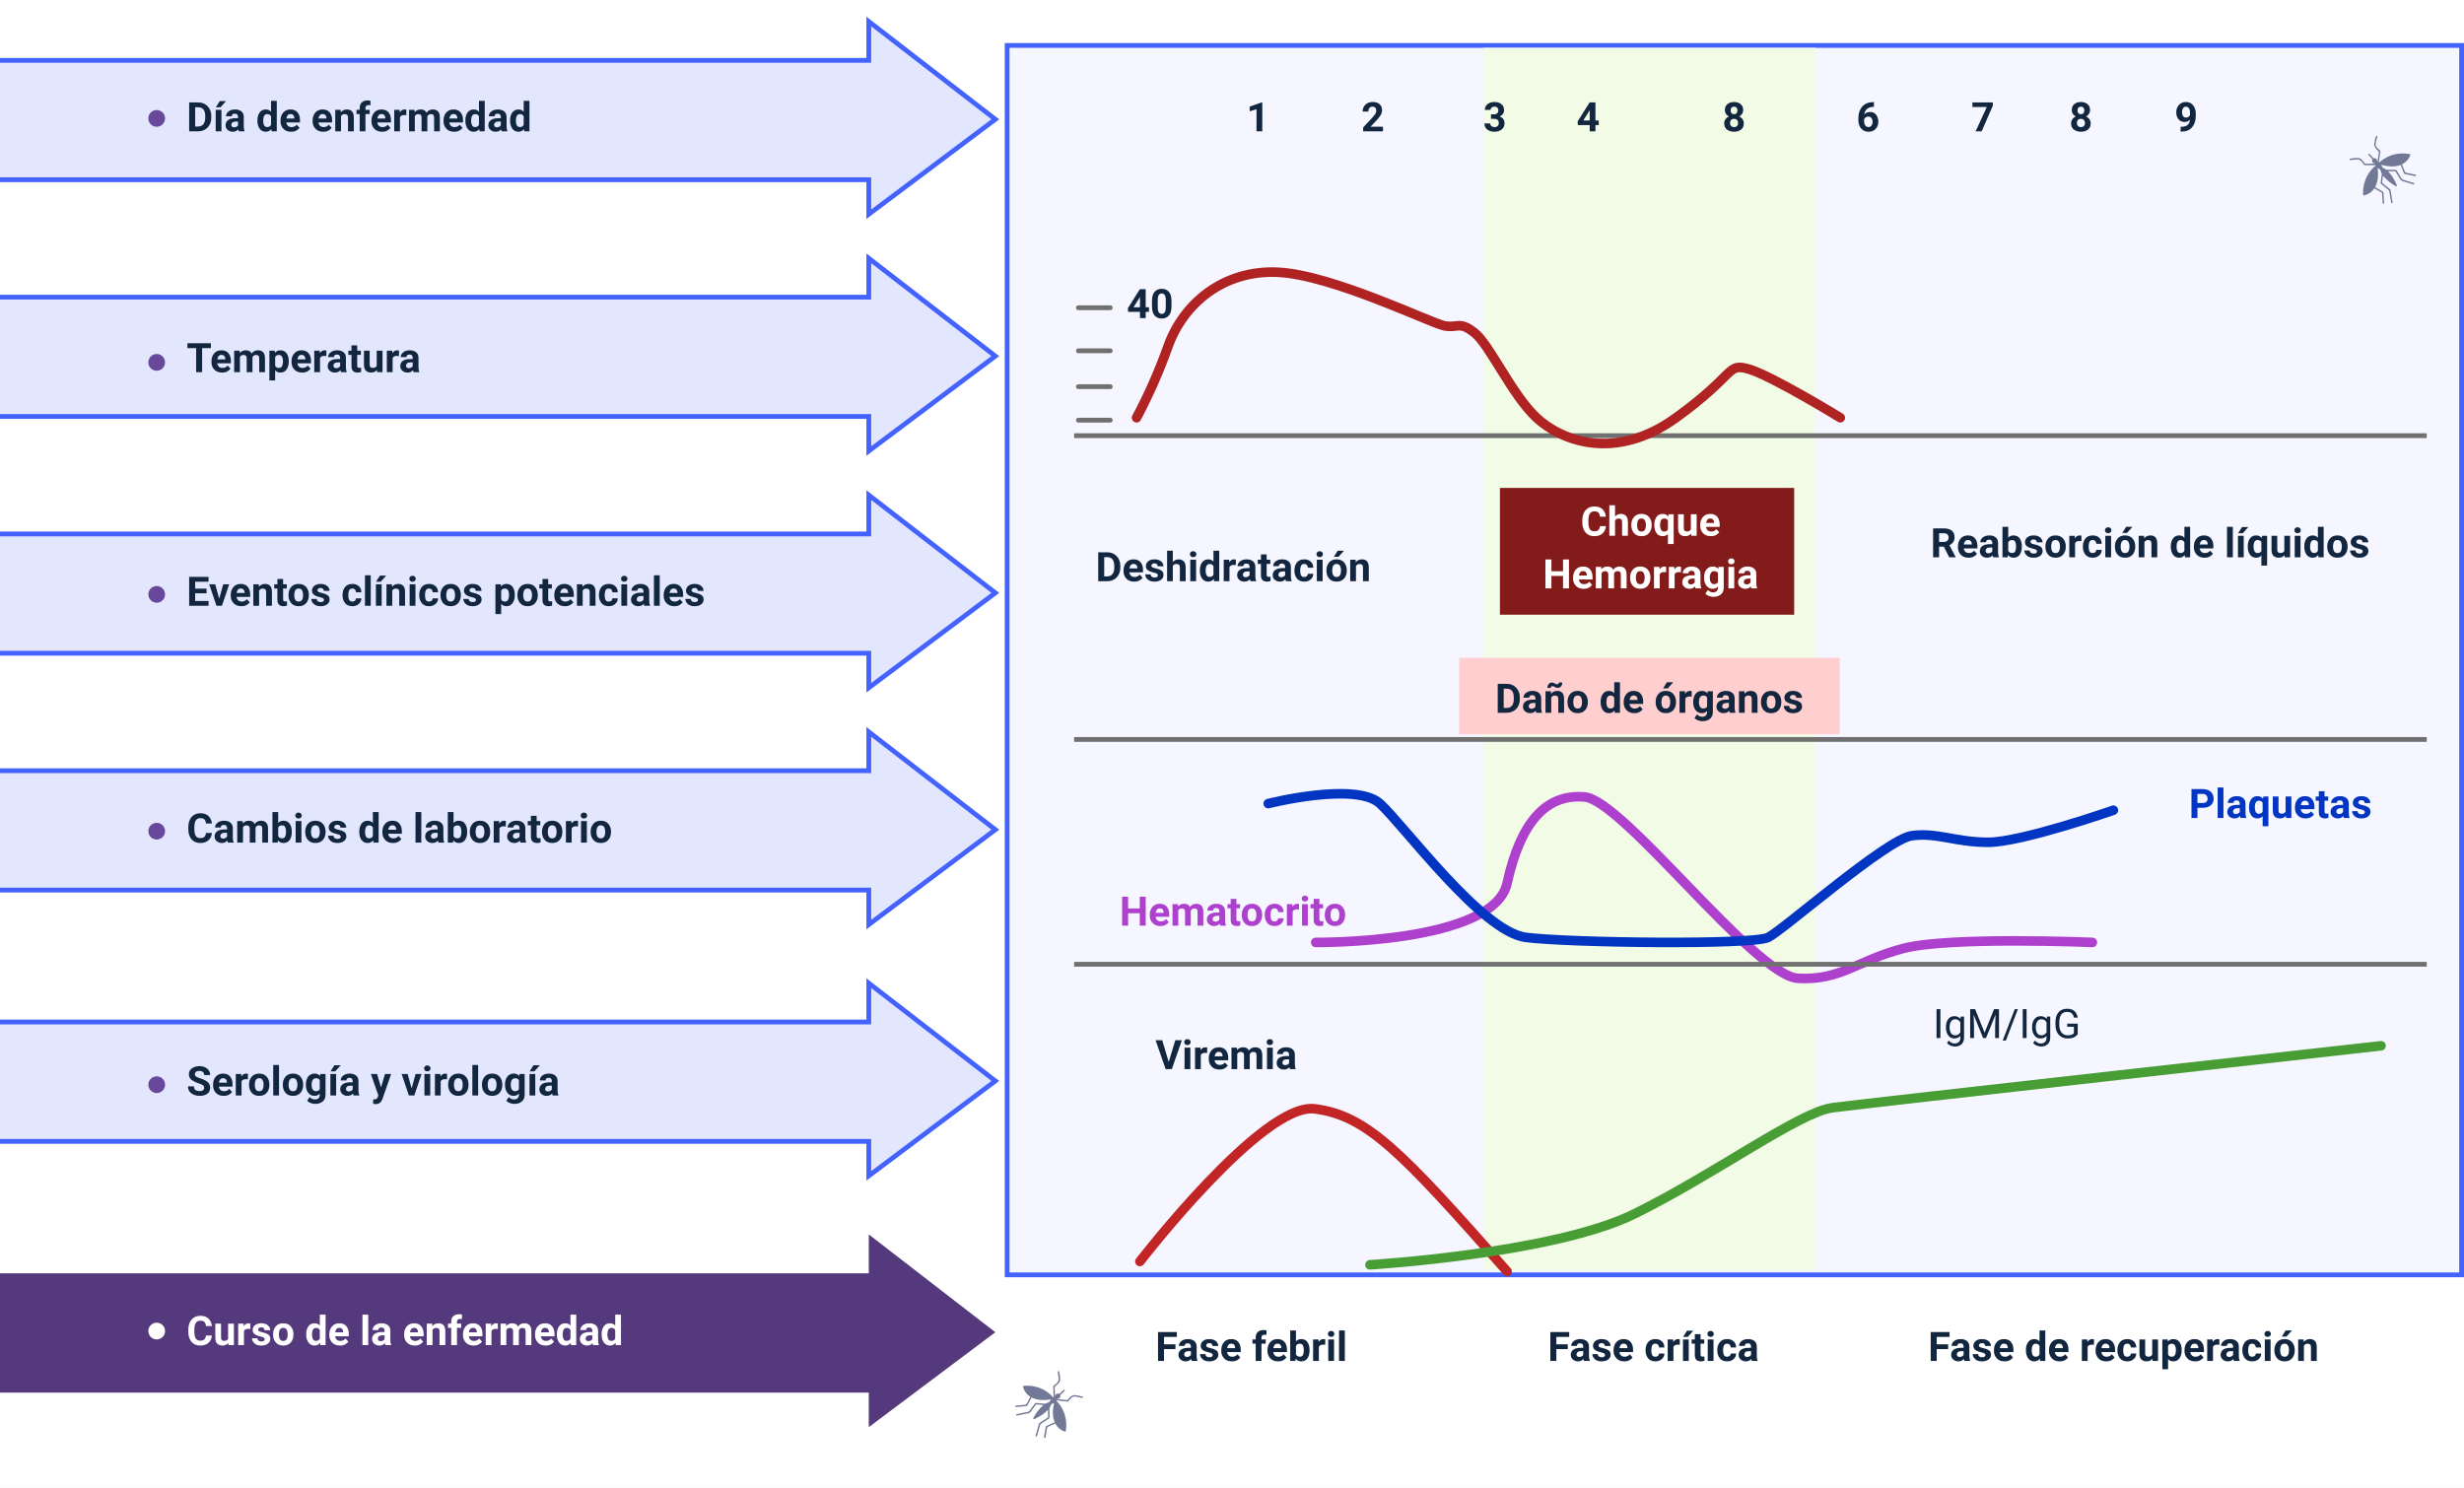
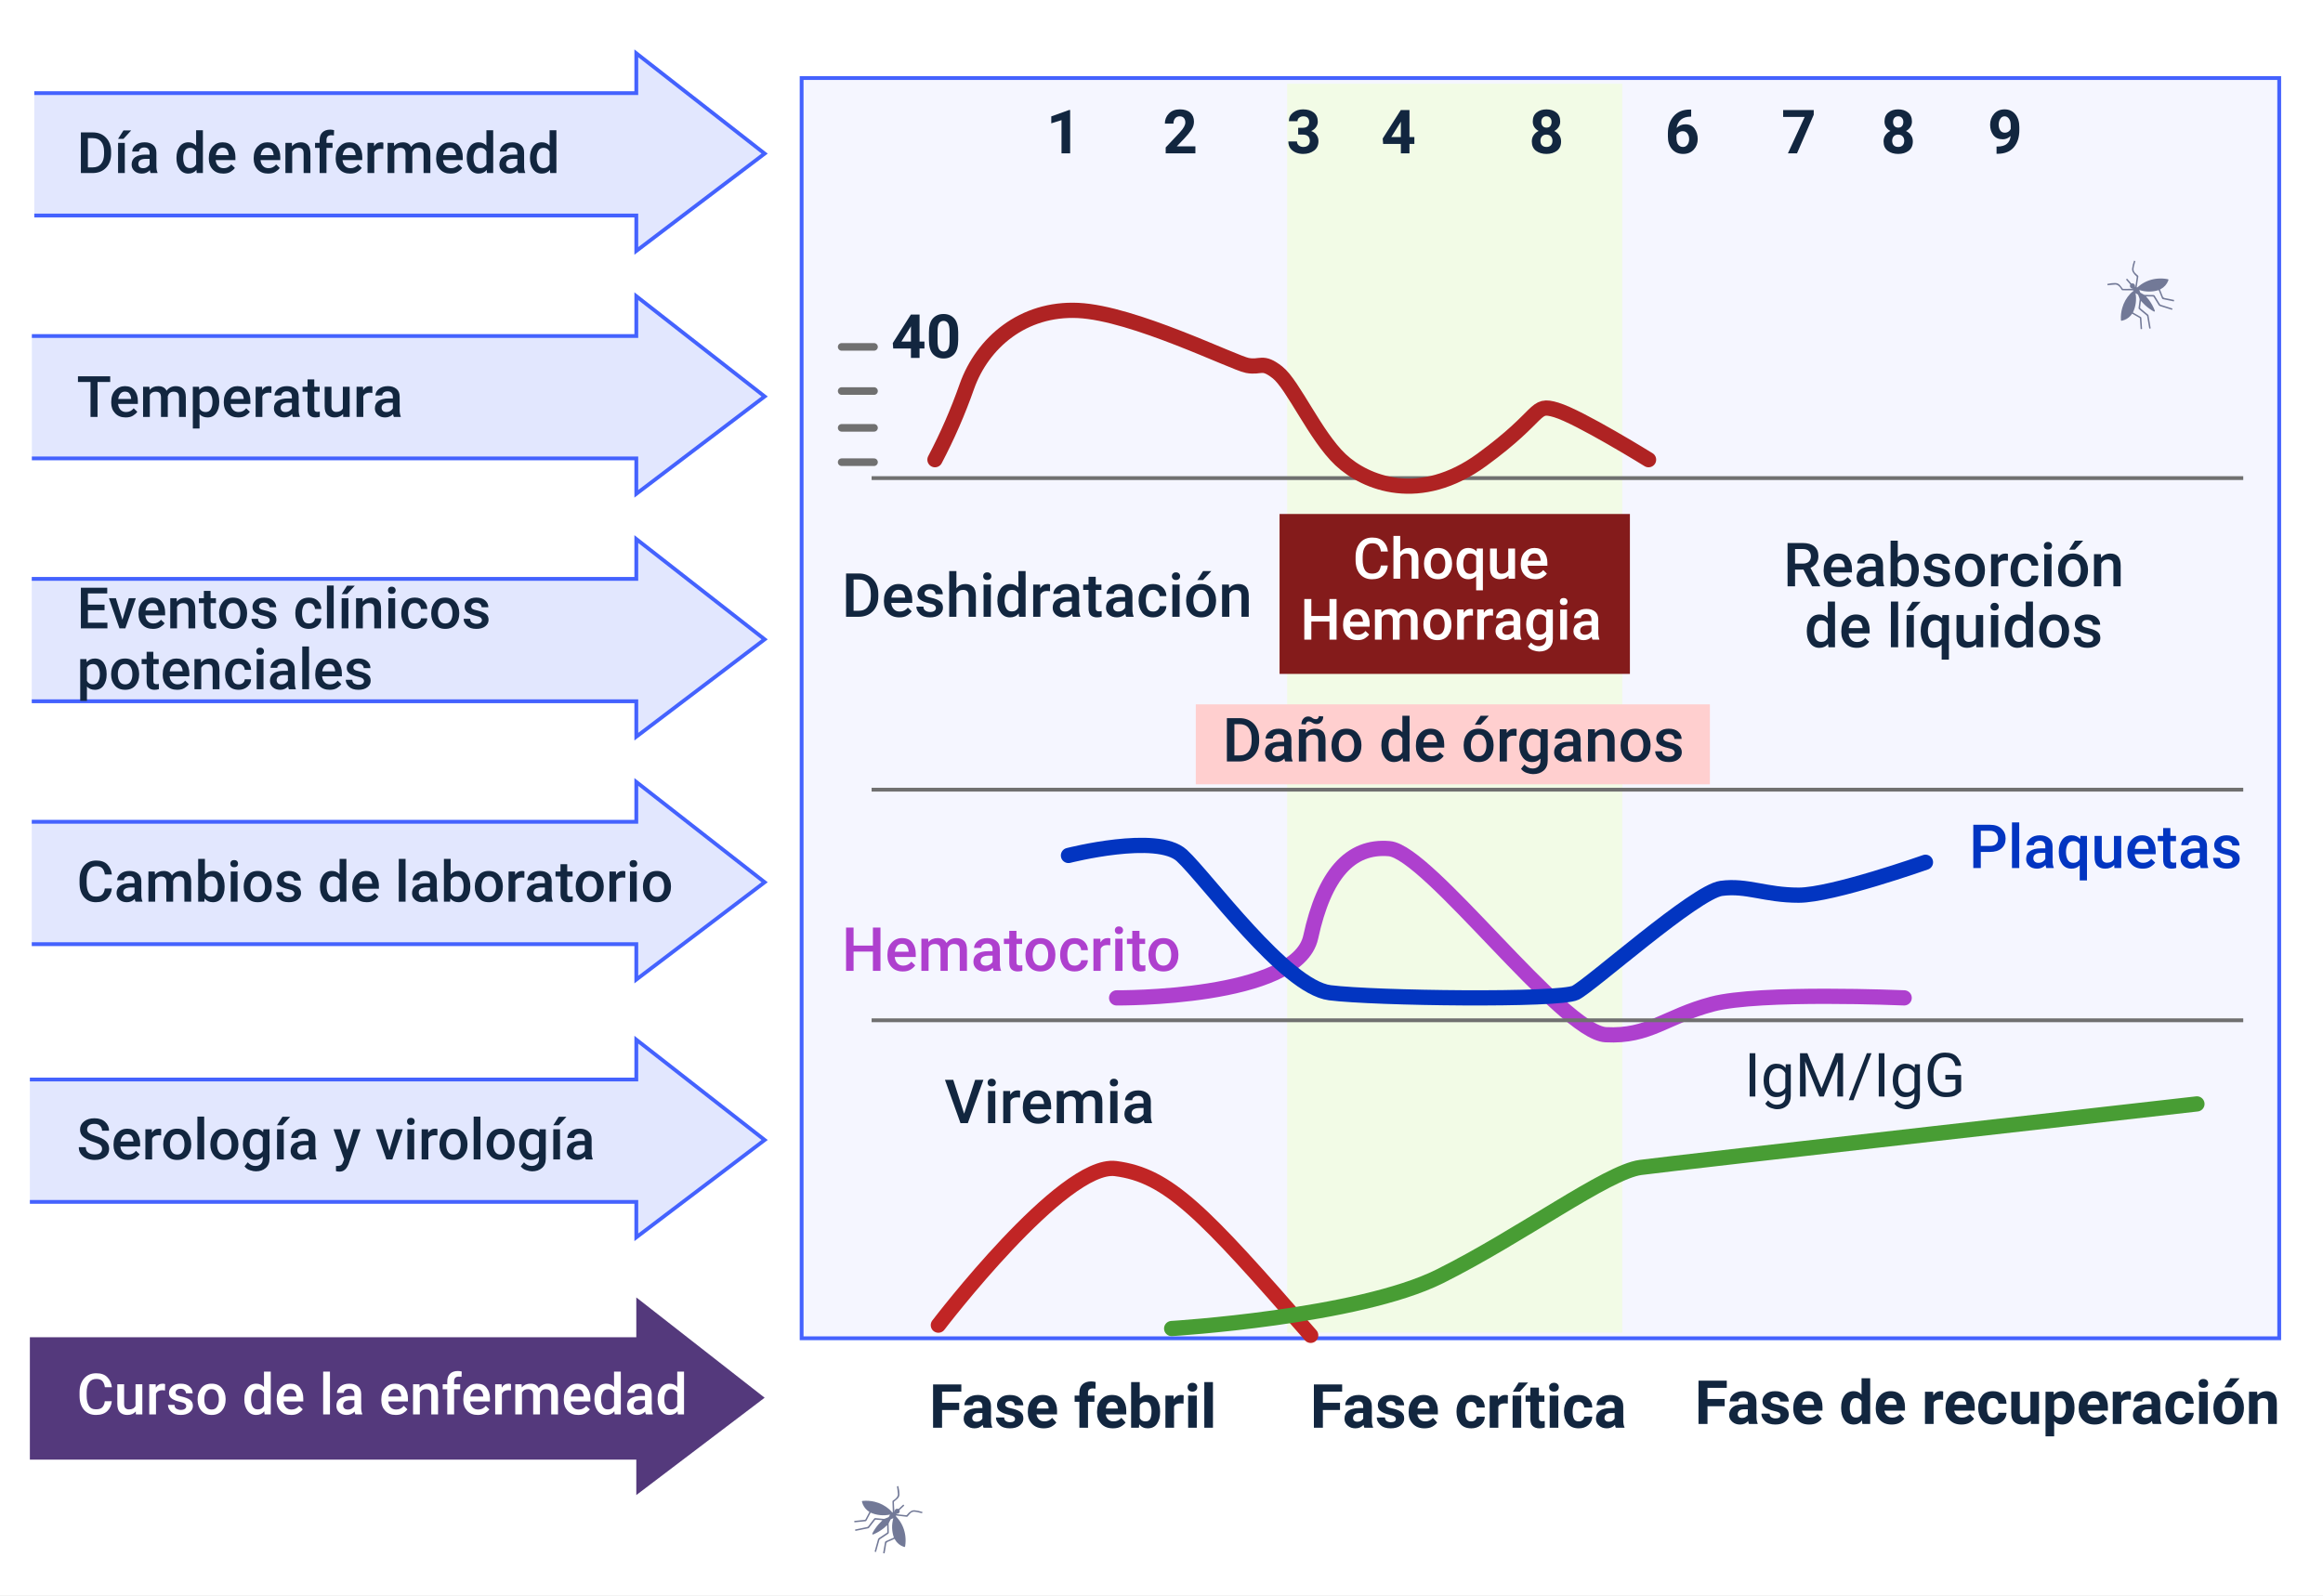
- <svg xmlns="http://www.w3.org/2000/svg" width="1030" height="622" viewBox="0 0 1030 622">
+ <svg xmlns="http://www.w3.org/2000/svg" width="610" height="419" viewBox="0 0 610 419">
  <defs>
    <clipPath id="clip-path">
-       <rect id="Rectángulo_46405" data-name="Rectángulo 46405" width="26" height="25.754" fill="#727997" />
+       <rect id="Rectángulo_46407" data-name="Rectángulo 46407" width="16.45" height="16.294" fill="#727997" />
    </clipPath>
  </defs>
-   <g id="Grupo_160350" data-name="Grupo 160350" transform="translate(-285 -1013)">
-     <rect id="Rectángulo_46402" data-name="Rectángulo 46402" width="1030" height="622" transform="translate(285 1013)" fill="#fff" />
-     <g id="Trazado_600398" data-name="Trazado 600398" transform="translate(705 1031)" fill="#f5f6ff">
-       <path d="M 609 515 L 1 515 L 1 1 L 609 1 L 609 515 Z" stroke="none" />
-       <path d="M 2 2 L 2 514 L 608 514 L 608 2 L 2 2 M 0 0 L 610 0 L 610 516 L 0 516 L 0 0 Z" stroke="none" fill="#4462fe" />
-     </g>
-     <path id="Trazado_600375" data-name="Trazado 600375" d="M-6639-10441.678h363.173v-16.231l52.9,40.878-52.9,39.674v-14.427H-6639" transform="translate(6924 11479.909)" fill="#e2e7fe" stroke="#4462fe" stroke-width="2" />
-     <path id="Trazado_600386" data-name="Trazado 600386" d="M-6639-10441.678h363.173v-16.231l52.9,40.878-52.9,39.674v-14.427H-6639" transform="translate(6924 11578.909)" fill="#e2e7fe" stroke="#4462fe" stroke-width="2" />
-     <path id="Trazado_600387" data-name="Trazado 600387" d="M-6639-10441.678h363.173v-16.231l52.9,40.878-52.9,39.674v-14.427H-6639" transform="translate(6924 11677.908)" fill="#e2e7fe" stroke="#4462fe" stroke-width="2" />
-     <path id="Trazado_600388" data-name="Trazado 600388" d="M-6639-10441.678h363.173v-16.231l52.9,40.878-52.9,39.674v-14.427H-6639" transform="translate(6924 11776.909)" fill="#e2e7fe" stroke="#4462fe" stroke-width="2" />
-     <path id="Trazado_600389" data-name="Trazado 600389" d="M-6639-10441.678h363.173v-16.231l52.9,40.878-52.9,39.674v-14.427H-6639" transform="translate(6924 11881.967)" fill="#e2e7fe" stroke="#4462fe" stroke-width="2" />
-     <path id="Trazado_600390" data-name="Trazado 600390" d="M-6639-10441.678h363.173v-16.231l52.9,40.878-52.9,39.674v-14.427H-6639" transform="translate(6924 11987.024)" fill="#54397c" />
-     <text id="Temperatura" transform="translate(363 1168.599)" fill="#12263f" font-size="17" font-family="Roboto-Bold, Roboto" font-weight="700">
-       <tspan x="0" y="0">Temperatura</tspan>
-     </text>
-     <text id="Eventos_clínicos_potenciales" data-name="Eventos clínicos potenciales" transform="translate(363 1266.275)" fill="#12263f" font-size="17" font-family="Roboto-Bold, Roboto" font-weight="700">
-       <tspan x="0" y="0">Eventos clínicos potenciales</tspan>
-     </text>
-     <text id="Cambios_de_laboratorio" data-name="Cambios de laboratorio" transform="translate(363 1365.275)" fill="#12263f" font-size="17" font-family="Roboto-Bold, Roboto" font-weight="700">
-       <tspan x="0" y="0">Cambios de laboratorio</tspan>
-     </text>
-     <text id="Serología_y_virología" data-name="Serología y virología" transform="translate(363 1471)" fill="#12263f" font-size="17" font-family="Roboto-Bold, Roboto" font-weight="700">
-       <tspan x="0" y="0">Serología y virología</tspan>
-     </text>
-     <text id="Curso_de_la_enfermedad" data-name="Curso de la enfermedad" transform="translate(363 1575.391)" fill="#fff" font-size="17" font-family="Roboto-Bold, Roboto" font-weight="700">
-       <tspan x="0" y="0">Curso de la enfermedad</tspan>
-     </text>
-     <text id="Fase_febril" data-name="Fase febril" transform="translate(768 1582)" fill="#12263f" font-size="17" font-family="Roboto-Bold, Roboto" font-weight="700">
-       <tspan x="0" y="0">Fase febril</tspan>
-     </text>
-     <text id="Viremia_" data-name="Viremia " transform="translate(768 1460)" fill="#12263f" font-size="17" font-family="Roboto-Bold, Roboto" font-weight="700">
-       <tspan x="0" y="0">Viremia </tspan>
-     </text>
-     <text id="Plaquetas" transform="translate(1200 1355)" fill="#0235c1" font-size="17" font-family="Roboto-Bold, Roboto" font-weight="700">
-       <tspan x="0" y="0">Plaquetas</tspan>
-     </text>
-     <text id="IgM_IgG" data-name="IgM/IgG" transform="translate(1093 1447)" fill="#12263f" font-size="17" font-family="Roboto-Regular, Roboto">
-       <tspan x="0" y="0">IgM/IgG</tspan>
-     </text>
-     <text id="Hematocrito" transform="translate(753 1400)" fill="#ae40ce" font-size="17" font-family="Roboto-Bold, Roboto" font-weight="700">
-       <tspan x="0" y="0">Hematocrito</tspan>
-     </text>
-     <text id="Deshidratación" transform="translate(743 1256)" fill="#12263f" font-size="17" font-family="Roboto-Bold, Roboto" font-weight="700">
-       <tspan x="0" y="0">Deshidratación</tspan>
-     </text>
-     <text id="_40" data-name="40" transform="translate(756 1146)" fill="#12263f" font-size="17" font-family="Roboto-Bold, Roboto" font-weight="700">
-       <tspan x="0" y="0">40</tspan>
-     </text>
-     <text id="Reabsorción_de_líquidos" data-name="Reabsorción de líquidos" transform="translate(1092 1246)" fill="#12263f" font-size="17" font-family="Roboto-Bold, Roboto" font-weight="700">
-       <tspan x="0" y="0">Reabsorción de líquidos</tspan>
-     </text>
-     <text id="Fase_crítica" data-name="Fase crítica" transform="translate(932 1582)" fill="#12263f" font-size="17" font-family="Roboto-Bold, Roboto" font-weight="700">
-       <tspan x="0" y="0">Fase crítica</tspan>
-     </text>
-     <text id="Fase_de_recuperación" data-name="Fase de recuperación" transform="translate(1091 1582)" fill="#12263f" font-size="17" font-family="Roboto-Bold, Roboto" font-weight="700">
-       <tspan x="0" y="0">Fase de recuperación</tspan>
-     </text>
-     <rect id="Rectángulo_46399" data-name="Rectángulo 46399" width="139" height="511" transform="translate(905 1033)" fill="#f2fbe6" />
-     <path id="Trazado_600383" data-name="Trazado 600383" d="M-7541-10292.984s74.424.681,80-24.752,16.211-37.456,32.4-36.068,71.211,74.91,89.245,75.835,24.507-7.4,43.929-12.484,79.072-2.53,79.072-2.53" transform="translate(8376 11700)" fill="none" stroke="#ae40ce" stroke-linecap="round" stroke-width="4" />
-     <path id="Trazado_600384" data-name="Trazado 600384" d="M-7614.493-10159.593s51.328-66.587,73.061-63.812,36.013,17.572,80.432,67.975" transform="translate(8376 11700)" fill="none" stroke="#c12525" stroke-linecap="round" stroke-width="4" />
-     <path id="Trazado_600385" data-name="Trazado 600385" d="M-7518.312-10158.205s76.76-4.625,110.516-21.271,68.9-42.541,82.771-44.391,229.355-25.9,229.355-25.9" transform="translate(8376 11700)" fill="none" stroke="#489d34" stroke-linecap="round" stroke-width="4" />
-     <text id="Día_de_enfermedad" data-name="Día de enfermedad" transform="translate(363 1067.909)" fill="#12263f" font-size="17" font-family="Roboto-Bold, Roboto" font-weight="700">
-       <tspan x="0" y="0">Día de enfermedad</tspan>
-     </text>
-     <circle id="Elipse_5642" data-name="Elipse 5642" cx="3.5" cy="3.5" r="3.5" transform="translate(347 1059)" fill="#69489b" />
-     <circle id="Elipse_5643" data-name="Elipse 5643" cx="3.5" cy="3.5" r="3.5" transform="translate(347 1161)" fill="#69489b" />
-     <circle id="Elipse_5644" data-name="Elipse 5644" cx="3.5" cy="3.5" r="3.5" transform="translate(347 1258)" fill="#69489b" />
-     <circle id="Elipse_5645" data-name="Elipse 5645" cx="3.5" cy="3.5" r="3.5" transform="translate(347 1357)" fill="#69489b" />
-     <circle id="Elipse_5646" data-name="Elipse 5646" cx="3.5" cy="3.5" r="3.5" transform="translate(347 1463)" fill="#69489b" />
-     <circle id="Elipse_5647" data-name="Elipse 5647" cx="3.5" cy="3.5" r="3.5" transform="translate(347 1566)" fill="#fff" />
-     <text id="_1" data-name="1" transform="translate(806 1067.909)" fill="#12263f" font-size="17" font-family="Roboto-Bold, Roboto" font-weight="700">
-       <tspan x="0" y="0">1</tspan>
-     </text>
-     <text id="_2" data-name="2" transform="translate(854 1067.909)" fill="#12263f" font-size="17" font-family="Roboto-Bold, Roboto" font-weight="700">
-       <tspan x="0" y="0">2</tspan>
-     </text>
-     <text id="_3" data-name="3" transform="translate(905 1067.909)" fill="#12263f" font-size="17" font-family="Roboto-Bold, Roboto" font-weight="700">
-       <tspan x="0" y="0">3</tspan>
-     </text>
-     <text id="_4" data-name="4" transform="translate(944 1067.909)" fill="#12263f" font-size="17" font-family="Roboto-Bold, Roboto" font-weight="700">
-       <tspan x="0" y="0">4</tspan>
-     </text>
-     <text id="_8" data-name="8" transform="translate(1005 1067.909)" fill="#12263f" font-size="17" font-family="Roboto-Bold, Roboto" font-weight="700">
-       <tspan x="0" y="0">8</tspan>
-     </text>
-     <text id="_6" data-name="6" transform="translate(1061 1067.909)" fill="#12263f" font-size="17" font-family="Roboto-Bold, Roboto" font-weight="700">
-       <tspan x="0" y="0">6</tspan>
-     </text>
-     <text id="_7" data-name="7" transform="translate(1109 1067.909)" fill="#12263f" font-size="17" font-family="Roboto-Bold, Roboto" font-weight="700">
-       <tspan x="0" y="0">7</tspan>
-     </text>
-     <text id="_8-2" data-name="8" transform="translate(1150 1067.909)" fill="#12263f" font-size="17" font-family="Roboto-Bold, Roboto" font-weight="700">
-       <tspan x="0" y="0">8</tspan>
-     </text>
-     <text id="_9" data-name="9" transform="translate(1194 1067.909)" fill="#12263f" font-size="17" font-family="Roboto-Bold, Roboto" font-weight="700">
-       <tspan x="0" y="0">9</tspan>
-     </text>
-     <path id="Trazado_600391" data-name="Trazado 600391" d="M-7642-10504.849h565.429" transform="translate(8376 11700)" fill="none" stroke="#707070" stroke-width="2" />
-     <path id="Trazado_600392" data-name="Trazado 600392" d="M-7642-10504.849h565.429" transform="translate(8376 11827)" fill="none" stroke="#707070" stroke-width="2" />
-     <path id="Trazado_600393" data-name="Trazado 600393" d="M-7642-10504.849h565.429" transform="translate(8376 11921)" fill="none" stroke="#707070" stroke-width="2" />
-     <path id="Trazado_600394" data-name="Trazado 600394" d="M-7640.215-10558.335h13.326" transform="translate(8376 11700)" fill="none" stroke="#707070" stroke-linecap="round" stroke-width="2" />
-     <path id="Trazado_600395" data-name="Trazado 600395" d="M-7640.215-10558.335h13.326" transform="translate(8376 11718)" fill="none" stroke="#707070" stroke-linecap="round" stroke-width="2" />
-     <path id="Trazado_600396" data-name="Trazado 600396" d="M-7640.215-10558.335h13.326" transform="translate(8376 11733)" fill="none" stroke="#707070" stroke-linecap="round" stroke-width="2" />
-     <path id="Trazado_600397" data-name="Trazado 600397" d="M-7640.215-10558.335h13.326" transform="translate(8376 11747)" fill="none" stroke="#707070" stroke-linecap="round" stroke-width="2" />
-     <rect id="Rectángulo_46400" data-name="Rectángulo 46400" width="123" height="53" transform="translate(912 1217)" fill="#841b1b" />
-     <text id="Choque_Hemorragia" data-name="Choque Hemorragia" transform="translate(975 1237)" fill="#fff" font-size="17" font-family="Roboto-Bold, Roboto" font-weight="700">
-       <tspan x="-29.277" y="0">Choque</tspan>
-       <tspan x="-45.061" y="22">Hemorragia</tspan>
-     </text>
-     <path id="Trazado_600381" data-name="Trazado 600381" d="M-7615.891-10512.355a220.778,220.778,0,0,0,13.161-29.879c6.4-17.785,23.12-32.014,45.885-30.946s64.026,21.342,69.717,22.409,6.047-2.134,12.45,2.846,15.65,25.967,25.966,35.57,32.725,18.5,58.335,0,20.986-23.121,30.59-20.275,38.06,20.275,38.06,20.275" transform="translate(8376 11700)" fill="none" stroke="#af2323" stroke-linecap="round" stroke-width="4" />
-     <rect id="Rectángulo_46401" data-name="Rectángulo 46401" width="159" height="32" transform="translate(895 1288)" fill="#ffcfcf" />
-     <text id="Daño_de_órganos" data-name="Daño de órganos" transform="translate(910 1311)" fill="#12263f" font-size="17" font-family="Roboto-Bold, Roboto" font-weight="700">
-       <tspan x="0" y="0">Daño de órganos</tspan>
-     </text>
-     <path id="Trazado_600382" data-name="Trazado 600382" d="M-7560.853-10351.03s36.531-9.248,46.7,0,42.541,53.639,61.038,55.951,94.793,3.236,101.268,0,49.478-41.153,60.113-42.541,18.034,2.774,31.906,2.774,52.252-13.41,52.252-13.41" transform="translate(8376 11700)" fill="none" stroke="#0235c1" stroke-linecap="round" stroke-width="4" />
-     <g id="Grupo_160353" data-name="Grupo 160353" transform="translate(1262.911 1083.115) rotate(-41)" clip-path="url(#clip-path)">
-       <path id="Trazado_600400" data-name="Trazado 600400" d="M20.082,15.934c-2.7-1.028-4.484-3.044-6.056-5.325-.139.382-.271.729-.387,1.082-.02.06.026.145.051.215.167.475.329.951.509,1.421a.956.956,0,0,0,.239.359c.856.771,1.713,1.541,2.587,2.292a.693.693,0,0,1,.256.726q-.349,2-.668,4.012a.576.576,0,0,0,.094.35q1.247,2.061,2.507,4.115c.056.092.109.186.172.293l-.522.281-.941-1.537c-.59-.964-1.168-1.935-1.776-2.888a1.045,1.045,0,0,1-.141-.808c.224-1.277.434-2.556.641-3.835a.329.329,0,0,0-.063-.257c-.7-.642-1.419-1.274-2.131-1.908-.011-.01-.035-.006-.081-.013,0,.554.023,1.105,0,1.654a19.263,19.263,0,0,1-1.083,5.124c-.038.114-.2.268-.295.262s-.248-.16-.289-.279a19.23,19.23,0,0,1-1.01-4.355c-.076-.8-.093-1.6-.136-2.391a.468.468,0,0,0-.1.062c-.653.581-1.309,1.159-1.949,1.754a.491.491,0,0,0-.124.379c.215,1.338.45,2.674.671,4.011a.536.536,0,0,1-.051.339Q8.589,23.391,7.155,25.7c0,.008-.016.011-.046.03l-.466-.29c.059-.1.109-.194.164-.283.831-1.363,1.666-2.723,2.488-4.09a.763.763,0,0,0,.112-.467q-.313-2.009-.666-4.012a.546.546,0,0,1,.2-.572c.858-.754,1.717-1.508,2.559-2.279a1.529,1.529,0,0,0,.325-.536c.177-.418.336-.844.485-1.272a.66.66,0,0,0,.017-.377c-.092-.317-.215-.626-.336-.967-1.57,2.284-3.359,4.313-6.066,5.344.1.3.2.6.3.892.3.869.6,1.738.91,2.605a.477.477,0,0,1-.059.5Q5.707,21.712,4.35,23.5c-.024.031-.053.057-.1.1L3.8,23.246l1.915-2.522c.252-.332.511-.659.751-1a.37.37,0,0,0,.051-.289c-.37-1.075-.752-2.147-1.131-3.219a1.228,1.228,0,0,0-.053-.111,6.819,6.819,0,0,1-4.107-.135,8.207,8.207,0,0,1-.95-.421c-.327-.165-.347-.293-.125-.577a15.132,15.132,0,0,1,3.611-3.347,14.173,14.173,0,0,1,6.5-2.3c.58-.057,1.17-.009,1.756-.009l.069-.091a1.218,1.218,0,0,0-.182-.285Q10.331,7.565,8.752,6.2a.515.515,0,0,1-.193-.565,4.578,4.578,0,0,0,.019-2.323,1.934,1.934,0,0,0-.542-.89C7.288,1.82,6.486,1.286,5.7.726c-.1-.068-.2-.127-.312-.2l.279-.52A14.228,14.228,0,0,1,8.615,2.1a2.463,2.463,0,0,1,.67,1.765c.015.561-.065,1.125-.09,1.688a.436.436,0,0,0,.088.312c1.016.889,2.042,1.766,3.133,2.616-.019-.058-.021-.133-.059-.17a1.053,1.053,0,0,1,.223-1.8.381.381,0,0,0,.124-.283c.01-.734.006-1.468.006-2.2V3.721h.6v.82c0,.576-.005,1.151.006,1.726a.353.353,0,0,0,.125.257,1.063,1.063,0,0,1,.13,1.856l.117.161c1.038-.893,2.063-1.77,3.077-2.661a.464.464,0,0,0,.093-.361,6.088,6.088,0,0,1,.03-2.362A2.316,2.316,0,0,1,17.6,1.947,15.909,15.909,0,0,1,20.391,0l.264.5c-.589.392-1.163.763-1.724,1.151-.261.18-.493.4-.747.591a2.094,2.094,0,0,0-.818,1.8,11.046,11.046,0,0,0,.167,1.62.483.483,0,0,1-.174.516c-1.011.85-2.016,1.708-3.022,2.563A3.044,3.044,0,0,0,14.046,9a.661.661,0,0,0-.085.2.8.8,0,0,0,.206.07c.624.035,1.252.031,1.873.1a14.053,14.053,0,0,1,6.84,2.688,15.061,15.061,0,0,1,2.944,2.852c.261.331.246.438-.129.643a6.609,6.609,0,0,1-4.7.632l-.338-.075c-.322.928-.614,1.862-.975,2.77a1.123,1.123,0,0,0,.2,1.3c.767.923,1.465,1.9,2.19,2.859.047.062.089.127.15.215l-.469.36c-.064-.071-.126-.131-.177-.2-.866-1.137-1.726-2.278-2.6-3.41a.583.583,0,0,1-.094-.625c.408-1.135.794-2.277,1.2-3.442" transform="translate(0)" fill="#727997" />
-     </g>
-     <g id="Grupo_160354" data-name="Grupo 160354" transform="translate(723.836 1582.084) rotate(47)" clip-path="url(#clip-path)">
-       <path id="Trazado_600401" data-name="Trazado 600401" d="M20.082,15.934c-2.7-1.028-4.484-3.044-6.056-5.325-.139.382-.271.729-.387,1.082-.02.06.026.145.051.215.167.475.329.951.509,1.421a.956.956,0,0,0,.239.359c.856.771,1.713,1.541,2.587,2.292a.693.693,0,0,1,.256.726q-.349,2-.668,4.012a.576.576,0,0,0,.094.35q1.247,2.061,2.507,4.115c.056.092.109.186.172.293l-.522.281-.941-1.537c-.59-.964-1.168-1.935-1.776-2.888a1.045,1.045,0,0,1-.141-.808c.224-1.277.434-2.556.641-3.835a.329.329,0,0,0-.063-.257c-.7-.642-1.419-1.274-2.131-1.908-.011-.01-.035-.006-.081-.013,0,.554.023,1.105,0,1.654a19.263,19.263,0,0,1-1.083,5.124c-.038.114-.2.268-.295.262s-.248-.16-.289-.279a19.23,19.23,0,0,1-1.01-4.355c-.076-.8-.093-1.6-.136-2.391a.468.468,0,0,0-.1.062c-.653.581-1.309,1.159-1.949,1.754a.491.491,0,0,0-.124.379c.215,1.338.45,2.674.671,4.011a.536.536,0,0,1-.051.339Q8.589,23.391,7.155,25.7c0,.008-.016.011-.046.03l-.466-.29c.059-.1.109-.194.164-.283.831-1.363,1.666-2.723,2.488-4.09a.763.763,0,0,0,.112-.467q-.313-2.009-.666-4.012a.546.546,0,0,1,.2-.572c.858-.754,1.717-1.508,2.559-2.279a1.529,1.529,0,0,0,.325-.536c.177-.418.336-.844.485-1.272a.66.66,0,0,0,.017-.377c-.092-.317-.215-.626-.336-.967-1.57,2.284-3.359,4.313-6.066,5.344.1.3.2.6.3.892.3.869.6,1.738.91,2.605a.477.477,0,0,1-.059.5Q5.707,21.712,4.35,23.5c-.024.031-.053.057-.1.1L3.8,23.246l1.915-2.522c.252-.332.511-.659.751-1a.37.37,0,0,0,.051-.289c-.37-1.075-.752-2.147-1.131-3.219a1.228,1.228,0,0,0-.053-.111,6.819,6.819,0,0,1-4.107-.135,8.207,8.207,0,0,1-.95-.421c-.327-.165-.347-.293-.125-.577a15.132,15.132,0,0,1,3.611-3.347,14.173,14.173,0,0,1,6.5-2.3c.58-.057,1.17-.009,1.756-.009l.069-.091a1.218,1.218,0,0,0-.182-.285Q10.331,7.565,8.752,6.2a.515.515,0,0,1-.193-.565,4.578,4.578,0,0,0,.019-2.323,1.934,1.934,0,0,0-.542-.89C7.288,1.82,6.486,1.286,5.7.726c-.1-.068-.2-.127-.312-.2l.279-.52A14.228,14.228,0,0,1,8.615,2.1a2.463,2.463,0,0,1,.67,1.765c.015.561-.065,1.125-.09,1.688a.436.436,0,0,0,.088.312c1.016.889,2.042,1.766,3.133,2.616-.019-.058-.021-.133-.059-.17a1.053,1.053,0,0,1,.223-1.8.381.381,0,0,0,.124-.283c.01-.734.006-1.468.006-2.2V3.721h.6v.82c0,.576-.005,1.151.006,1.726a.353.353,0,0,0,.125.257,1.063,1.063,0,0,1,.13,1.856l.117.161c1.038-.893,2.063-1.77,3.077-2.661a.464.464,0,0,0,.093-.361,6.088,6.088,0,0,1,.03-2.362A2.316,2.316,0,0,1,17.6,1.947,15.909,15.909,0,0,1,20.391,0l.264.5c-.589.392-1.163.763-1.724,1.151-.261.18-.493.4-.747.591a2.094,2.094,0,0,0-.818,1.8,11.046,11.046,0,0,0,.167,1.62.483.483,0,0,1-.174.516c-1.011.85-2.016,1.708-3.022,2.563A3.044,3.044,0,0,0,14.046,9a.661.661,0,0,0-.085.2.8.8,0,0,0,.206.07c.624.035,1.252.031,1.873.1a14.053,14.053,0,0,1,6.84,2.688,15.061,15.061,0,0,1,2.944,2.852c.261.331.246.438-.129.643a6.609,6.609,0,0,1-4.7.632l-.338-.075c-.322.928-.614,1.862-.975,2.77a1.123,1.123,0,0,0,.2,1.3c.767.923,1.465,1.9,2.19,2.859.047.062.089.127.15.215l-.469.36c-.064-.071-.126-.131-.177-.2-.866-1.137-1.726-2.278-2.6-3.41a.583.583,0,0,1-.094-.625c.408-1.135.794-2.277,1.2-3.442" transform="translate(0)" fill="#727997" />
+   <g id="Grupo_160358" data-name="Grupo 160358" transform="translate(6695 10591)">
+     <g id="Grupo_160357" data-name="Grupo 160357">
+       <rect id="Rectángulo_46403" data-name="Rectángulo 46403" width="610" height="419" transform="translate(-6695 -10591)" fill="#fff" />
+       <g id="Trazado_600399" data-name="Trazado 600399" transform="translate(-6485 -10571)" fill="#f5f6ff">
+         <path d="M 388.5 331.5 L 0.5 331.5 L 0.5 0.5 L 388.5 0.5 L 388.5 331.5 Z" stroke="none" />
+         <path d="M 1 1 L 1 331 L 388 331 L 388 1 L 1 1 M 0 0 L 389 0 L 389 332 L 0 332 L 0 0 Z" stroke="none" fill="#4462fe" />
+       </g>
+       <text id="Fase_febril" data-name="Fase febril" transform="translate(-6451 -10216)" fill="#12263f" font-size="16" font-family="Roboto-Bold, Roboto" font-weight="700">
+         <tspan x="0" y="0">Fase febril</tspan>
+       </text>
+       <text id="Viremia_" data-name="Viremia " transform="translate(-6447 -10296)" fill="#12263f" font-size="16" font-family="Roboto-Medium, Roboto" font-weight="500">
+         <tspan x="0" y="0">Viremia </tspan>
+       </text>
+       <text id="Plaquetas" transform="translate(-6178 -10363)" fill="#0235c1" font-size="16" font-family="Roboto-Medium, Roboto" font-weight="500">
+         <tspan x="0" y="0">Plaquetas</tspan>
+       </text>
+       <text id="IgM_IgG" data-name="IgM/IgG" transform="translate(-6237 -10303)" fill="#12263f" font-size="16" font-family="Roboto-Regular, Roboto">
+         <tspan x="0" y="0">IgM/IgG</tspan>
+       </text>
+       <text id="Hematocrito" transform="translate(-6474 -10336)" fill="#ae40ce" font-size="16" font-family="Roboto-Medium, Roboto" font-weight="500">
+         <tspan x="0" y="0">Hematocrito</tspan>
+       </text>
+       <text id="Deshidratación" transform="translate(-6474 -10429)" fill="#12263f" font-size="16" font-family="Roboto-Medium, Roboto" font-weight="500">
+         <tspan x="0" y="0">Deshidratación</tspan>
+       </text>
+       <text id="_40" data-name="40" transform="translate(-6461 -10497)" fill="#12263f" font-size="16" font-family="Roboto-Bold, Roboto" font-weight="700">
+         <tspan x="0" y="0">40</tspan>
+       </text>
+       <text id="Reabsorción_de_líquidos" data-name="Reabsorción de líquidos" transform="translate(-6182 -10437)" fill="#12263f" font-size="16" font-family="Roboto-Medium, Roboto" font-weight="500">
+         <tspan x="-44.773" y="0">Reabsorción</tspan>
+         <tspan x="-39.176" y="16">de líquidos</tspan>
+       </text>
+       <text id="Fase_crítica" data-name="Fase crítica" transform="translate(-6351 -10216)" fill="#12263f" font-size="16" font-family="Roboto-Bold, Roboto" font-weight="700">
+         <tspan x="0" y="0">Fase crítica</tspan>
+       </text>
+       <text id="Fase_de_recuperación" data-name="Fase de recuperación" transform="translate(-6250 -10217)" fill="#12263f" font-size="16" font-family="Roboto-Bold, Roboto" font-weight="700">
+         <tspan x="0" y="0">Fase de recuperación</tspan>
+       </text>
+       <rect id="Rectángulo_46399" data-name="Rectángulo 46399" width="88" height="328" transform="translate(-6357 -10569)" fill="#f2fbe6" />
+       <path id="Trazado_600383" data-name="Trazado 600383" d="M-7541-10314.652s47.408.439,50.96-15.949,10.327-24.136,20.636-23.241,45.362,48.27,56.849,48.866,15.611-4.767,27.982-8.045,50.369-1.631,50.369-1.631" transform="translate(1139.218 -14.255)" fill="none" stroke="#ae40ce" stroke-linecap="round" stroke-width="4" />
+       <path id="Trazado_600384" data-name="Trazado 600384" d="M-7614.492-10182.316s32.7-42.906,46.54-41.119,22.94,11.324,51.235,43.8" transform="translate(1165.895 -60.636)" fill="none" stroke="#c12525" stroke-linecap="round" stroke-width="4" />
+       <path id="Trazado_600385" data-name="Trazado 600385" d="M-7518.312-10190.766s48.9-2.98,70.4-13.707,43.887-27.412,52.725-28.6,146.1-16.687,146.1-16.687" transform="translate(1130.982 -51.293)" fill="none" stroke="#489d34" stroke-linecap="round" stroke-width="4" />
+       <path id="Trazado_600375" data-name="Trazado 600375" d="M-6524-10447.449h158.086v-10.46l33.7,26.341-33.7,25.564v-9.3H-6524" transform="translate(-161.998 -119.091)" fill="#e2e7fe" stroke="#4462fe" stroke-width="1" />
+       <path id="Trazado_600386" data-name="Trazado 600386" d="M-6525-10447.449h158.723v-10.46l33.7,26.341-33.7,25.564v-9.3H-6525" transform="translate(-161.634 -55.298)" fill="#e2e7fe" stroke="#4462fe" stroke-width="1" />
+       <path id="Trazado_600387" data-name="Trazado 600387" d="M-6525.04-10447.449h158.748v-10.46l33.7,26.341-33.7,25.564v-9.3H-6525.04" transform="translate(-161.62 8.494)" fill="#e2e7fe" stroke="#4462fe" stroke-width="1" />
+       <path id="Trazado_600388" data-name="Trazado 600388" d="M-6525.04-10447.449h158.748v-10.46l33.7,26.341-33.7,25.564v-9.3H-6525.04" transform="translate(-161.62 72.288)" fill="#e2e7fe" stroke="#4462fe" stroke-width="1" />
+       <path id="Trazado_600389" data-name="Trazado 600389" d="M-6525.821-10447.449h159.246v-10.46l33.7,26.341-33.7,25.564v-9.3h-159.246" transform="translate(-161.336 139.984)" fill="#e2e7fe" stroke="#4462fe" stroke-width="1" />
+       <path id="Trazado_600390" data-name="Trazado 600390" d="M-6525.821-10447.449h159.246v-10.46l33.7,26.341-33.7,25.564v-9.3h-159.246" transform="translate(-161.336 207.681)" fill="#54397c" />
+       <text id="Temperatura" transform="translate(-6674.857 -10481.5)" fill="#12263f" font-size="15" font-family="Roboto-Medium, Roboto" font-weight="500">
+         <tspan x="0" y="0">Temperatura</tspan>
+       </text>
+       <text id="Eventos_clínicos_potenciales" data-name="Eventos clínicos potenciales" transform="translate(-6674.857 -10425.963)" fill="#12263f" font-size="15" font-family="Roboto-Medium, Roboto" font-weight="500">
+         <tspan x="0" y="0">Eventos clínicos</tspan>
+         <tspan x="0" y="16">potenciales</tspan>
+       </text>
+       <text id="Cambios_de_laboratorio" data-name="Cambios de laboratorio" transform="translate(-6674.857 -10354.169)" fill="#12263f" font-size="15" font-family="Roboto-Medium, Roboto" font-weight="500">
+         <tspan x="0" y="0">Cambios de laboratorio</tspan>
+       </text>
+       <text id="Serología_y_virología" data-name="Serología y virología" transform="translate(-6674.857 -10286.473)" fill="#12263f" font-size="15" font-family="Roboto-Medium, Roboto" font-weight="500">
+         <tspan x="0" y="0">Serología y virología</tspan>
+       </text>
+       <text id="Curso_de_la_enfermedad" data-name="Curso de la enfermedad" transform="translate(-6674.857 -10219.5)" fill="#fff" font-size="15" font-family="Roboto-Medium, Roboto" font-weight="500">
+         <tspan x="0" y="0">Curso de la enfermedad</tspan>
+       </text>
+       <text id="Día_de_enfermedad" data-name="Día de enfermedad" transform="translate(-6674.857 -10545.547)" fill="#12263f" font-size="15" font-family="Roboto-Medium, Roboto" font-weight="500">
+         <tspan x="0" y="0">Día de enfermedad</tspan>
+       </text>
+       <text id="_1" data-name="1" transform="translate(-6420.255 -10550.728)" fill="#12263f" font-size="16" font-family="Roboto-Bold, Roboto" font-weight="700">
+         <tspan x="0" y="0">1</tspan>
+       </text>
+       <text id="_2" data-name="2" transform="translate(-6389.679 -10550.728)" fill="#12263f" font-size="16" font-family="Roboto-Bold, Roboto" font-weight="700">
+         <tspan x="0" y="0">2</tspan>
+       </text>
+       <text id="_3" data-name="3" transform="translate(-6357.192 -10550.728)" fill="#12263f" font-size="16" font-family="Roboto-Bold, Roboto" font-weight="700">
+         <tspan x="0" y="0">3</tspan>
+       </text>
+       <text id="_4" data-name="4" transform="translate(-6332.349 -10550.728)" fill="#12263f" font-size="16" font-family="Roboto-Bold, Roboto" font-weight="700">
+         <tspan x="0" y="0">4</tspan>
+       </text>
+       <text id="_8" data-name="8" transform="translate(-6293.492 -10550.728)" fill="#12263f" font-size="16" font-family="Roboto-Bold, Roboto" font-weight="700">
+         <tspan x="0" y="0">8</tspan>
+       </text>
+       <text id="_6" data-name="6" transform="translate(-6257.82 -10550.728)" fill="#12263f" font-size="16" font-family="Roboto-Bold, Roboto" font-weight="700">
+         <tspan x="0" y="0">6</tspan>
+       </text>
+       <text id="_7" data-name="7" transform="translate(-6227.244 -10550.728)" fill="#12263f" font-size="16" font-family="Roboto-Bold, Roboto" font-weight="700">
+         <tspan x="0" y="0">7</tspan>
+       </text>
+       <text id="_8-2" data-name="8" transform="translate(-6201.127 -10550.728)" fill="#12263f" font-size="16" font-family="Roboto-Bold, Roboto" font-weight="700">
+         <tspan x="0" y="0">8</tspan>
+       </text>
+       <text id="_9" data-name="9" transform="translate(-6173.099 -10550.728)" fill="#12263f" font-size="16" font-family="Roboto-Bold, Roboto" font-weight="700">
+         <tspan x="0" y="0">9</tspan>
+       </text>
+       <path id="Trazado_600391" data-name="Trazado 600391" d="M-7642-10504.849h360.178" transform="translate(1175.881 39.423)" fill="none" stroke="#707070" stroke-width="1" />
+       <path id="Trazado_600392" data-name="Trazado 600392" d="M-7642-10504.849h360.178" transform="translate(1175.881 121.258)" fill="none" stroke="#707070" stroke-width="1" />
+       <path id="Trazado_600393" data-name="Trazado 600393" d="M-7642-10504.849h360.178" transform="translate(1175.881 181.829)" fill="none" stroke="#707070" stroke-width="1" />
+       <path id="Trazado_600394" data-name="Trazado 600394" d="M-7640.215-10558.335h8.489" transform="translate(1166.233 58.444)" fill="none" stroke="#707070" stroke-linecap="round" stroke-width="2" />
+       <path id="Trazado_600395" data-name="Trazado 600395" d="M-7640.215-10558.335h8.489" transform="translate(1166.233 70.043)" fill="none" stroke="#707070" stroke-linecap="round" stroke-width="2" />
+       <path id="Trazado_600396" data-name="Trazado 600396" d="M-7640.215-10558.335h8.489" transform="translate(1166.233 79.708)" fill="none" stroke="#707070" stroke-linecap="round" stroke-width="2" />
+       <path id="Trazado_600397" data-name="Trazado 600397" d="M-7640.215-10558.335h8.489" transform="translate(1166.233 88.729)" fill="none" stroke="#707070" stroke-linecap="round" stroke-width="2" />
+       <path id="Trazado_601225" data-name="Trazado 601225" d="M0,0H92V42H0Z" transform="translate(-6359 -10456)" fill="#841b1b" />
+       <path id="Trazado_600381" data-name="Trazado 600381" d="M-7615.891-10534.007a143.085,143.085,0,0,0,8.383-19.253c4.079-11.46,14.728-20.629,29.229-19.941s40.785,13.753,44.41,14.44,3.852-1.375,7.93,1.834,9.969,16.731,16.541,22.92,20.846,11.919,37.159,0,13.368-14.9,19.486-13.064,24.244,13.064,24.244,13.064" transform="translate(1166.404 63.743)" fill="none" stroke="#af2323" stroke-linecap="round" stroke-width="4" />
+       <rect id="Rectángulo_46401" data-name="Rectángulo 46401" width="135" height="21" transform="translate(-6381 -10406)" fill="#ffcfcf" />
+       <text id="Daño_de_órganos" data-name="Daño de órganos" transform="translate(-6374 -10391)" fill="#12263f" font-size="16" font-family="Roboto-Medium, Roboto" font-weight="500">
+         <tspan x="0" y="0">Daño de órganos</tspan>
+       </text>
+       <path id="Trazado_600382" data-name="Trazado 600382" d="M-7560.853-10352.492s23.27-5.959,29.75,0,27.1,34.563,38.881,36.054,60.383,2.085,64.507,0,31.517-26.519,38.292-27.412,11.488,1.787,20.324,1.787,33.285-8.641,33.285-8.641" transform="translate(1146.424 -13.818)" fill="none" stroke="#0235c1" stroke-linecap="round" stroke-width="4" />
+       <text id="Choque_Hemorragia" data-name="Choque Hemorragia" transform="translate(-6314 -10439)" fill="#fff" font-size="15" font-family="Roboto-Medium, Roboto" font-weight="500">
+         <tspan x="-25.781" y="0">Choque</tspan>
+         <tspan x="-39.595" y="16">Hemorragia</tspan>
+       </text>
+       <g id="Grupo_160355" data-name="Grupo 160355" transform="translate(-6144.346 -10514.081) rotate(-41)" clip-path="url(#clip-path)">
+         <path id="Trazado_600402" data-name="Trazado 600402" d="M12.705,10.081A8.343,8.343,0,0,1,8.874,6.712c-.088.241-.172.461-.245.685-.012.038.017.092.032.136.106.3.208.6.322.9a.6.6,0,0,0,.151.227c.542.488,1.084.975,1.637,1.45a.439.439,0,0,1,.162.459q-.221,1.267-.423,2.538a.365.365,0,0,0,.06.222q.789,1.3,1.586,2.6c.035.058.069.117.109.185l-.33.178-.6-.973c-.373-.61-.739-1.224-1.123-1.827a.661.661,0,0,1-.089-.511c.142-.808.274-1.617.406-2.427a.208.208,0,0,0-.04-.163c-.446-.406-.9-.806-1.348-1.207-.007-.006-.022,0-.051-.008,0,.35.015.7,0,1.046a12.187,12.187,0,0,1-.685,3.242c-.024.072-.126.169-.186.166s-.157-.1-.183-.176A12.166,12.166,0,0,1,7.4,10.7c-.048-.5-.059-1.01-.086-1.513a.3.3,0,0,0-.06.039c-.413.368-.828.733-1.233,1.11a.311.311,0,0,0-.079.24c.136.847.285,1.692.424,2.538a.339.339,0,0,1-.032.215q-.9,1.47-1.8,2.933s-.01.007-.029.019L4.2,16.1c.037-.065.069-.123.1-.179.526-.862,1.054-1.723,1.574-2.588a.483.483,0,0,0,.071-.3q-.2-1.271-.422-2.538a.346.346,0,0,1,.124-.362C6.2,9.658,6.74,9.181,7.273,8.693a.968.968,0,0,0,.205-.339c.112-.264.212-.534.307-.805A.417.417,0,0,0,7.8,7.311c-.058-.2-.136-.4-.213-.612A8.347,8.347,0,0,1,3.746,10.08c.065.191.127.378.191.564.191.55.382,1.1.576,1.648a.3.3,0,0,1-.037.315q-.865,1.129-1.723,2.263c-.015.02-.034.036-.062.065L2.4,14.707l1.212-1.6c.16-.21.323-.417.475-.632a.234.234,0,0,0,.032-.183c-.234-.68-.476-1.358-.716-2.036a.777.777,0,0,0-.033-.07,4.314,4.314,0,0,1-2.6-.086,5.192,5.192,0,0,1-.6-.266c-.207-.1-.22-.186-.079-.365A9.574,9.574,0,0,1,2.378,7.356,8.967,8.967,0,0,1,6.487,5.9C6.854,5.866,7.228,5.9,7.6,5.9l.044-.057a.771.771,0,0,0-.115-.18q-.99-.872-1.989-1.735a.326.326,0,0,1-.122-.358A2.9,2.9,0,0,0,5.427,2.1a1.224,1.224,0,0,0-.343-.563C4.611,1.152,4.1.814,3.609.459c-.06-.043-.125-.081-.2-.127L3.588,0A9,9,0,0,1,5.451,1.33a1.558,1.558,0,0,1,.424,1.117c.01.355-.041.712-.057,1.068a.276.276,0,0,0,.056.2c.643.562,1.292,1.118,1.982,1.655-.012-.036-.013-.084-.037-.107a.666.666,0,0,1,.141-1.138.241.241,0,0,0,.078-.179c.006-.464,0-.929,0-1.394V2.354h.377v.519c0,.364,0,.728,0,1.092a.223.223,0,0,0,.079.162A.672.672,0,0,1,8.583,5.3l.074.1c.656-.565,1.306-1.12,1.947-1.684a.294.294,0,0,0,.059-.229A3.852,3.852,0,0,1,10.681,2a1.465,1.465,0,0,1,.452-.765A10.066,10.066,0,0,1,12.9,0l.167.319c-.373.248-.736.483-1.091.728-.165.114-.312.254-.473.374a1.325,1.325,0,0,0-.518,1.138,6.989,6.989,0,0,0,.106,1.025.305.305,0,0,1-.11.326c-.64.538-1.275,1.08-1.912,1.621a1.926,1.926,0,0,0-.184.161.418.418,0,0,0-.054.127.508.508,0,0,0,.13.044c.395.022.792.019,1.185.063a8.891,8.891,0,0,1,4.328,1.7,9.529,9.529,0,0,1,1.863,1.8c.165.209.155.277-.082.407a4.181,4.181,0,0,1-2.974.4l-.214-.047c-.2.587-.389,1.178-.617,1.753a.711.711,0,0,0,.128.819c.485.584.927,1.2,1.386,1.809.03.039.056.08.1.136l-.3.228c-.041-.045-.08-.083-.112-.125-.548-.719-1.092-1.441-1.644-2.158a.369.369,0,0,1-.06-.4c.258-.718.5-1.441.757-2.178" transform="translate(0 0)" fill="#727997" />
+       </g>
+       <g id="Grupo_160356" data-name="Grupo 160356" transform="translate(-6461.557 -10203.314) rotate(47)" clip-path="url(#clip-path)">
+         <path id="Trazado_600403" data-name="Trazado 600403" d="M12.705,10.081A8.343,8.343,0,0,1,8.874,6.712c-.088.241-.172.461-.245.685-.012.038.017.092.032.136.106.3.208.6.322.9a.6.6,0,0,0,.151.227c.542.488,1.084.975,1.637,1.45a.439.439,0,0,1,.162.459q-.221,1.267-.423,2.538a.365.365,0,0,0,.06.222q.789,1.3,1.586,2.6c.035.058.069.117.109.185l-.33.178-.6-.973c-.373-.61-.739-1.224-1.123-1.827a.661.661,0,0,1-.089-.511c.142-.808.274-1.617.406-2.427a.208.208,0,0,0-.04-.163c-.446-.406-.9-.806-1.348-1.207-.007-.006-.022,0-.051-.008,0,.35.015.7,0,1.046a12.187,12.187,0,0,1-.685,3.242c-.024.072-.126.169-.186.166s-.157-.1-.183-.176A12.166,12.166,0,0,1,7.4,10.7c-.048-.5-.059-1.01-.086-1.513a.3.3,0,0,0-.06.039c-.413.368-.828.733-1.233,1.11a.311.311,0,0,0-.079.24c.136.847.285,1.692.424,2.538a.339.339,0,0,1-.032.215q-.9,1.47-1.8,2.933s-.01.007-.029.019L4.2,16.1c.037-.065.069-.123.1-.179.526-.862,1.054-1.723,1.574-2.588a.483.483,0,0,0,.071-.3q-.2-1.271-.422-2.538a.346.346,0,0,1,.124-.362C6.2,9.658,6.74,9.181,7.273,8.693a.968.968,0,0,0,.205-.339c.112-.264.212-.534.307-.805A.417.417,0,0,0,7.8,7.311c-.058-.2-.136-.4-.213-.612A8.347,8.347,0,0,1,3.746,10.08c.065.191.127.378.191.564.191.55.382,1.1.576,1.648a.3.3,0,0,1-.037.315q-.865,1.129-1.723,2.263c-.015.02-.034.036-.062.065L2.4,14.707l1.212-1.6c.16-.21.323-.417.475-.632a.234.234,0,0,0,.032-.183c-.234-.68-.476-1.358-.716-2.036a.777.777,0,0,0-.033-.07,4.314,4.314,0,0,1-2.6-.086,5.192,5.192,0,0,1-.6-.266c-.207-.1-.22-.186-.079-.365A9.574,9.574,0,0,1,2.378,7.356,8.967,8.967,0,0,1,6.487,5.9C6.854,5.866,7.228,5.9,7.6,5.9l.044-.057a.771.771,0,0,0-.115-.18q-.99-.872-1.989-1.735a.326.326,0,0,1-.122-.358A2.9,2.9,0,0,0,5.427,2.1a1.224,1.224,0,0,0-.343-.563C4.611,1.152,4.1.814,3.609.459c-.06-.043-.125-.081-.2-.127L3.588,0A9,9,0,0,1,5.451,1.33a1.558,1.558,0,0,1,.424,1.117c.01.355-.041.712-.057,1.068a.276.276,0,0,0,.056.2c.643.562,1.292,1.118,1.982,1.655-.012-.036-.013-.084-.037-.107a.666.666,0,0,1,.141-1.138.241.241,0,0,0,.078-.179c.006-.464,0-.929,0-1.394V2.354h.377v.519c0,.364,0,.728,0,1.092a.223.223,0,0,0,.079.162A.672.672,0,0,1,8.583,5.3l.074.1c.656-.565,1.306-1.12,1.947-1.684a.294.294,0,0,0,.059-.229A3.852,3.852,0,0,1,10.681,2a1.465,1.465,0,0,1,.452-.765A10.066,10.066,0,0,1,12.9,0l.167.319c-.373.248-.736.483-1.091.728-.165.114-.312.254-.473.374a1.325,1.325,0,0,0-.518,1.138,6.989,6.989,0,0,0,.106,1.025.305.305,0,0,1-.11.326c-.64.538-1.275,1.08-1.912,1.621a1.926,1.926,0,0,0-.184.161.418.418,0,0,0-.054.127.508.508,0,0,0,.13.044c.395.022.792.019,1.185.063a8.891,8.891,0,0,1,4.328,1.7,9.529,9.529,0,0,1,1.863,1.8c.165.209.155.277-.082.407a4.181,4.181,0,0,1-2.974.4l-.214-.047c-.2.587-.389,1.178-.617,1.753a.711.711,0,0,0,.128.819c.485.584.927,1.2,1.386,1.809.03.039.056.08.1.136l-.3.228c-.041-.045-.08-.083-.112-.125-.548-.719-1.092-1.441-1.644-2.158a.369.369,0,0,1-.06-.4c.258-.718.5-1.441.757-2.178" transform="translate(0 0)" fill="#727997" />
+       </g>
    </g>
  </g>
</svg>
